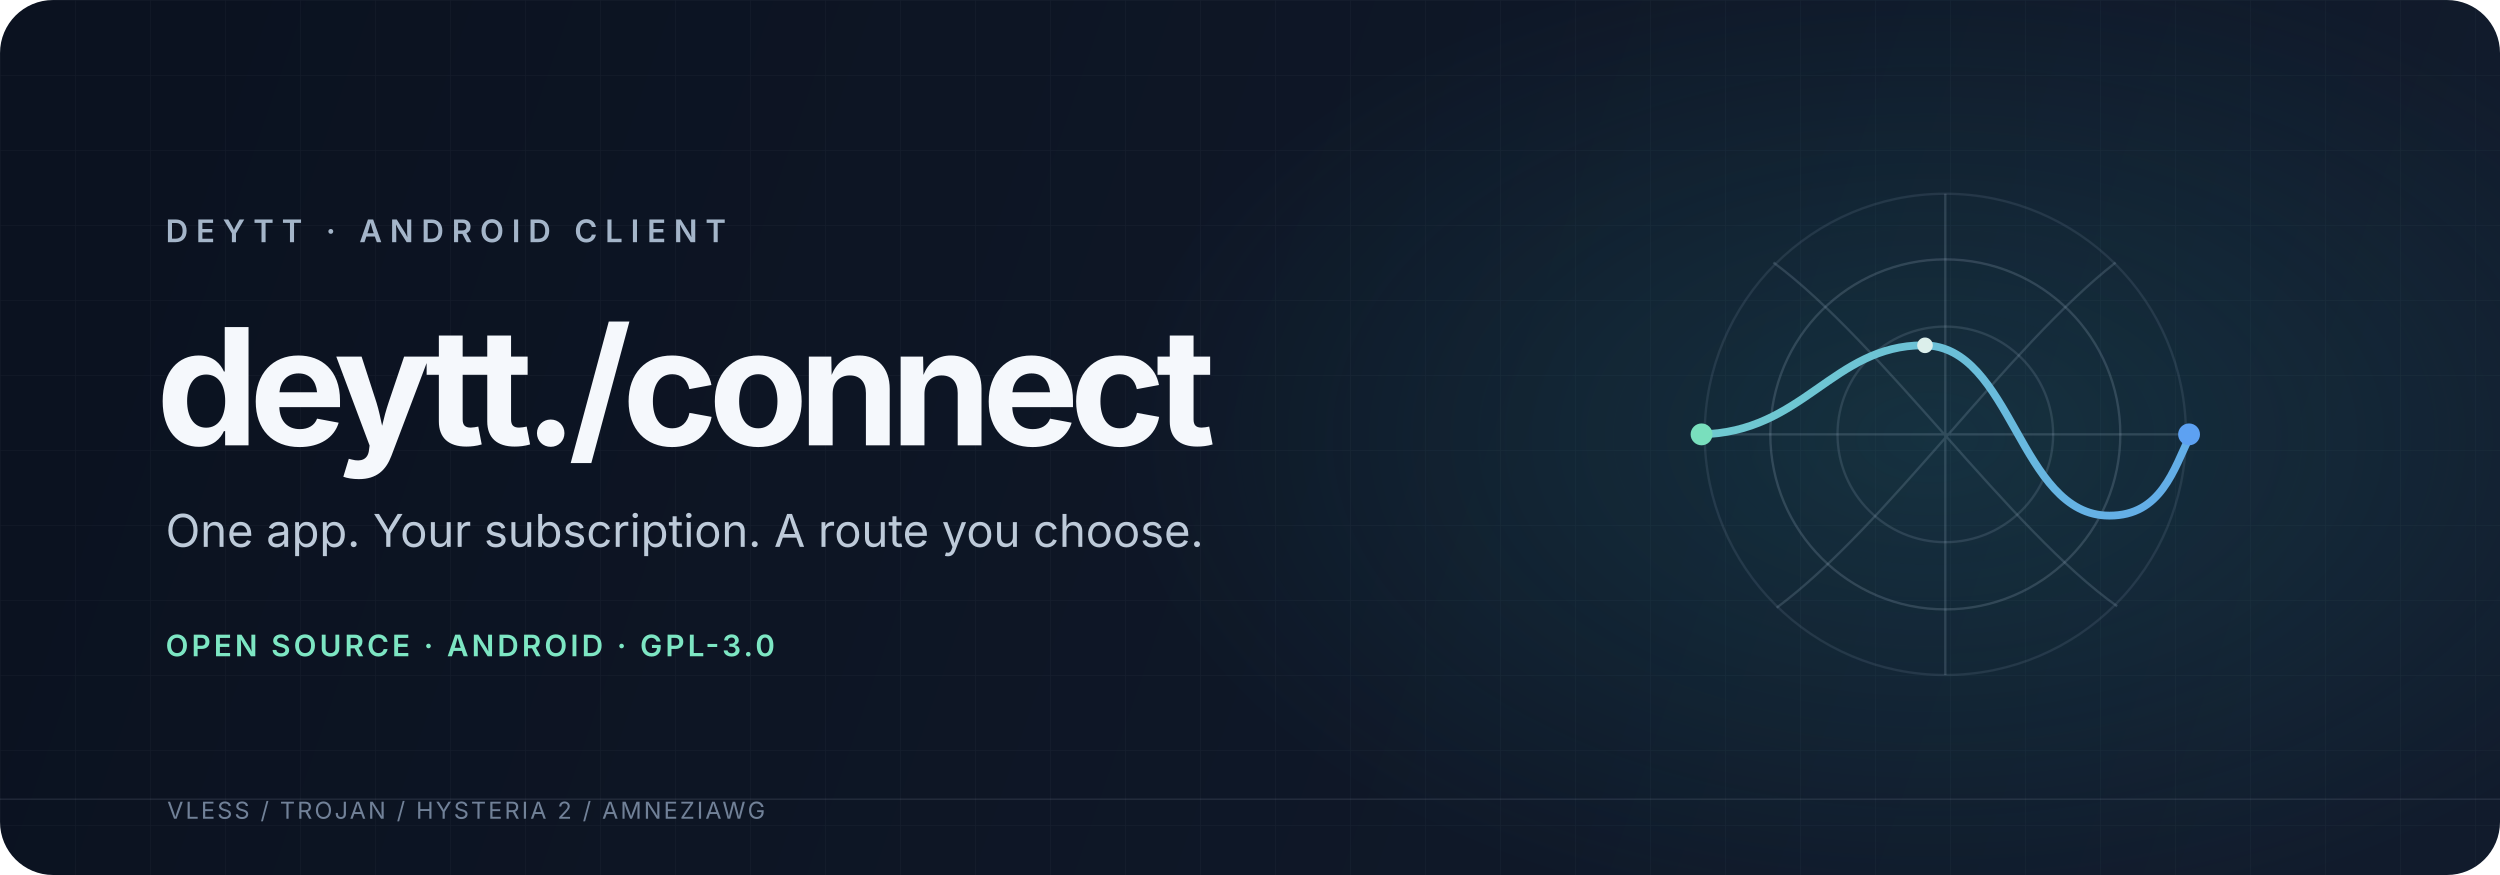
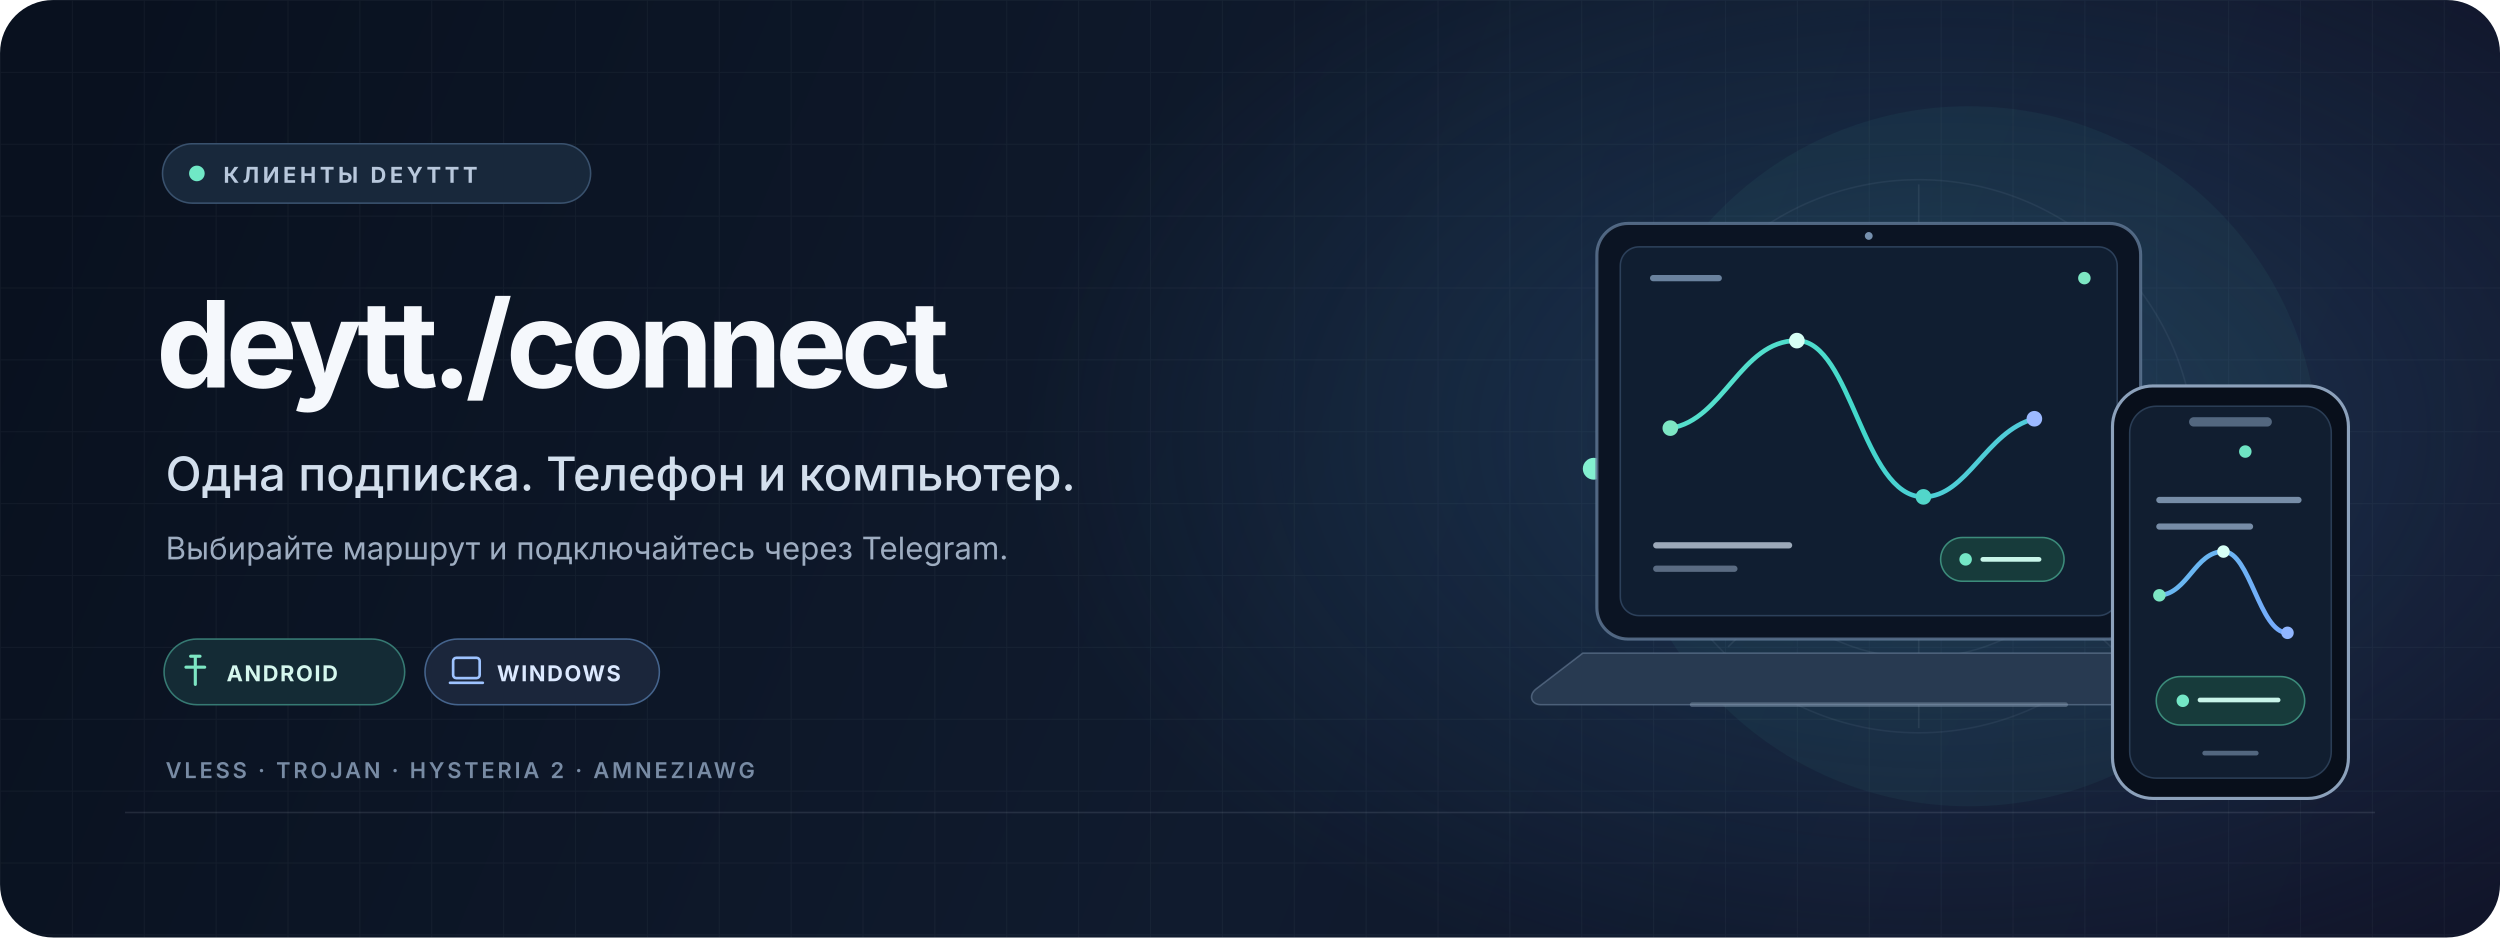
- <svg xmlns="http://www.w3.org/2000/svg" width="1600" height="560" viewBox="0 0 1600 560" fill="none">
+ <svg xmlns="http://www.w3.org/2000/svg" width="1600" height="600" viewBox="0 0 1600 600" fill="none" role="img" aria-labelledby="title desc">
  <defs>
-     <linearGradient id="bg" x1="94" y1="48" x2="1470" y2="522" gradientUnits="userSpaceOnUse">
-       <stop stop-color="#0B1220" />
-       <stop offset="1" stop-color="#111B2C" />
+     <linearGradient id="background" x1="80" y1="0" x2="1510" y2="600" gradientUnits="userSpaceOnUse">
+       <stop stop-color="#09111F" />
+       <stop offset=".55" stop-color="#101B2E" />
+       <stop offset="1" stop-color="#11152A" />
    </linearGradient>
-     <linearGradient id="line" x1="973" y1="103" x2="1438" y2="452" gradientUnits="userSpaceOnUse">
-       <stop stop-color="#7DE6C3" />
-       <stop offset="1" stop-color="#60A5FA" />
+     <linearGradient id="accent" x1="920" y1="120" x2="1435" y2="470" gradientUnits="userSpaceOnUse">
+       <stop stop-color="#80F0CE" />
+       <stop offset=".5" stop-color="#42D8CB" />
+       <stop offset="1" stop-color="#79A9FF" />
    </linearGradient>
-     <radialGradient id="glow" cx="0" cy="0" r="1" gradientTransform="matrix(527 0 0 318 1238 280)" gradientUnits="userSpaceOnUse">
-       <stop stop-color="#287E87" stop-opacity=".24" />
-       <stop offset="1" stop-color="#287E87" stop-opacity="0" />
+     <radialGradient id="glow" cx="0" cy="0" r="1" gradientTransform="matrix(590 16 -28 376 1242 278)" gradientUnits="userSpaceOnUse">
+       <stop stop-color="#356D9C" stop-opacity=".34" />
+       <stop offset="1" stop-color="#356D9C" stop-opacity="0" />
    </radialGradient>
-     <pattern id="grid" width="48" height="48" patternUnits="userSpaceOnUse">
-       <path d="M48 0H0V48" stroke="#B7C8DD" stroke-opacity=".045" />
+     <pattern id="grid" width="46" height="46" patternUnits="userSpaceOnUse">
+       <path d="M46 0H0V46" stroke="#BCD0E8" stroke-opacity=".055" />
    </pattern>
  </defs>
-   <rect width="1600" height="560" rx="34" fill="url(#bg)" />
-   <rect width="1600" height="560" rx="34" fill="url(#grid)" />
-   <rect width="1600" height="560" rx="34" fill="url(#glow)" />
-   <path d="M0 511.5H1600" stroke="#D6E4F0" stroke-opacity=".1" />
-   <text x="106" y="155" fill="#A4B5C9" font-family="Inter,Arial,sans-serif" font-size="20" font-weight="600" letter-spacing="5">DEYTT · ANDROID CLIENT</text>
-   <text x="100" y="285" fill="#F5F8FC" font-family="Inter,Arial,sans-serif" font-size="104" font-weight="700" letter-spacing="-6">deytt./connect</text>
-   <text x="106" y="350" fill="#BDCAD9" font-family="Inter,Arial,sans-serif" font-size="29">One app. Your subscription. A route you choose.</text>
-   <text x="106" y="420" fill="#7DE6C3" font-family="Inter,Arial,sans-serif" font-size="19" font-weight="600" letter-spacing="2">OPEN SOURCE  ·  ANDROID  ·  GPL-3.0</text>
-   <g opacity=".96">
-     <circle cx="1245" cy="278" r="154" stroke="#AFC4D8" stroke-opacity=".12" stroke-width="1.5" />
-     <circle cx="1245" cy="278" r="112" stroke="#AFC4D8" stroke-opacity=".2" stroke-width="1.5" />
-     <circle cx="1245" cy="278" r="69" stroke="#AFC4D8" stroke-opacity=".16" stroke-width="1.5" />
-     <path d="M1090 278H1400M1245 124V432M1135 168C1204 219 1287 340 1355 388M1354 168C1284 223 1208 336 1137 389" stroke="#AFC4D8" stroke-opacity=".19" stroke-width="1.5" />
-     <path d="M1088 278C1154 277 1173 221 1231 221C1288 221 1292 330 1350 330C1383 330 1391 301 1402 278" stroke="url(#line)" stroke-width="5" stroke-linecap="round" />
-     <circle cx="1089" cy="278" r="7" fill="#7DE6C3" />
-     <circle cx="1401" cy="278" r="7" fill="#60A5FA" />
-     <circle cx="1232" cy="221" r="5" fill="#E4F7F3" />
+   <rect width="1600" height="600" rx="34" fill="url(#background)" />
+   <rect width="1600" height="600" rx="34" fill="url(#grid)" />
+   <rect width="1600" height="600" rx="34" fill="url(#glow)" />
+   <path d="M80 520H1520" stroke="#CBD7E8" stroke-opacity=".12" />
+   <circle cx="1260" cy="292" r="224" fill="#58CFC5" fill-opacity=".055" />
+   <g font-family="Inter,Segoe UI,Arial,sans-serif">
+     <rect x="104" y="92" width="274" height="38" rx="19" fill="#18283B" stroke="#39516D" />
+     <circle cx="126" cy="111" r="5" fill="#70E8C6" />
+     <text x="143" y="117" fill="#B8C8DC" font-size="14" font-weight="700" letter-spacing="2.3">КЛИЕНТЫ DEYTTT</text>
+     <text x="100" y="248" fill="#F5F8FC" font-size="77" font-weight="750" letter-spacing="-4">deytt./connect</text>
+     <text x="106" y="314" fill="#D3DFED" font-size="30" font-weight="500">Одна подписка. Телефон и компьютер.</text>
+     <text x="106" y="358" fill="#9EADC1" font-size="20">Выбирайте маршрут и подключайтесь через Telegram.</text>
+     <rect x="105" y="409" width="154" height="42" rx="21" fill="#142B35" stroke="#367A73" />
+     <path d="M125 421v17m-6-11h12m-9-7h6" stroke="#7DE6C3" stroke-width="2" stroke-linecap="round" />
+     <text x="145" y="436" fill="#D5F7EE" font-size="14" font-weight="700" letter-spacing="1">ANDROID</text>
+     <rect x="272" y="409" width="150" height="42" rx="21" fill="#1B263B" stroke="#45648D" />
+     <rect x="290" y="421" width="17" height="13" rx="2" stroke="#9EC3FF" stroke-width="1.7" />
+     <path d="M288 437h21" stroke="#9EC3FF" stroke-width="1.7" stroke-linecap="round" />
+     <text x="318" y="436" fill="#DCE9FF" font-size="14" font-weight="700" letter-spacing="1">WINDOWS</text>
+     <text x="106" y="498" fill="#788BA4" font-size="14" font-weight="600" letter-spacing="1.8">VLESS · TROJAN · HYSTERIA 2 · AMNEZIAWG</text>
  </g>
-   <text x="107" y="524" fill="#718198" font-family="Inter,Arial,sans-serif" font-size="15" letter-spacing="1.4">VLESS  /  TROJAN  /  HYSTERIA 2  /  AMNEZIAWG</text>
+   <g opacity=".64">
+     <circle cx="1228" cy="292" r="177" stroke="#AFC4D8" stroke-opacity=".12" />
+     <circle cx="1228" cy="292" r="129" stroke="#AFC4D8" stroke-opacity=".13" />
+     <circle cx="1228" cy="292" r="80" stroke="#AFC4D8" stroke-opacity=".14" />
+     <path d="M1054 292H1402M1228 118V466M1105 169C1160 219 1295 361 1351 414M1350 169C1296 221 1162 359 1106 414" stroke="#AFC4D8" stroke-opacity=".15" />
+   </g>
+   <path d="M1020 300C1091 300 1110 226 1180 226C1250 226 1261 364 1330 364C1380 364 1394 326 1440 292" stroke="url(#accent)" stroke-width="4" stroke-linecap="round" />
+   <circle cx="1020" cy="300" r="7" fill="#83F0D0" />
+   <circle cx="1180" cy="226" r="6" fill="#D5FFF4" />
+   <circle cx="1330" cy="364" r="7" fill="#57DCCD" />
+   <circle cx="1440" cy="292" r="7" fill="#91B6FF" />
+   <g>
+     <rect x="1022" y="143" width="348" height="266" rx="20" fill="#0B1423" stroke="#637B99" stroke-opacity=".78" stroke-width="2" />
+     <rect x="1037" y="158" width="318" height="236" rx="12" fill="#101E31" stroke="#2C405A" />
+     <path d="M1013 418H1379L1411 442C1415 445 1412 451 1406 451H986C980 451 978 445 983 441L1013 418Z" fill="#283A51" stroke="#7086A0" stroke-opacity=".55" />
+     <path d="M1083 451H1322" stroke="#94A8BF" stroke-opacity=".4" stroke-width="3" stroke-linecap="round" />
+     <circle cx="1196" cy="151" r="2.5" fill="#7690AE" />
+     <path d="M1058 178H1100" stroke="#6A829E" stroke-width="4" stroke-linecap="round" />
+     <circle cx="1334" cy="178" r="4" fill="#7DE6C3" />
+     <path d="M1069 274C1103 269 1114 218 1150 218C1185 218 1192 318 1231 318C1259 318 1271 276 1302 268" stroke="url(#accent)" stroke-width="3" stroke-linecap="round" />
+     <circle cx="1069" cy="274" r="5" fill="#7DE6C3" />
+     <circle cx="1150" cy="218" r="5" fill="#D7FFF5" />
+     <circle cx="1231" cy="318" r="5" fill="#52D6CA" />
+     <circle cx="1302" cy="268" r="5" fill="#9CB9FF" />
+     <path d="M1060 349H1145" stroke="#D8E5F2" stroke-opacity=".7" stroke-width="4" stroke-linecap="round" />
+     <path d="M1060 364H1110" stroke="#8195AE" stroke-opacity=".65" stroke-width="4" stroke-linecap="round" />
+     <rect x="1242" y="344" width="79" height="28" rx="14" fill="#173B3B" stroke="#3C8C7B" />
+     <circle cx="1258" cy="358" r="4" fill="#74E7C6" />
+     <path d="M1269 358H1305" stroke="#C8F5E9" stroke-width="3" stroke-linecap="round" />
+   </g>
+   <g>
+     <rect x="1352" y="247" width="151" height="264" rx="26" fill="#080F1B" stroke="#8CA1BB" stroke-width="2" />
+     <rect x="1363" y="260" width="129" height="238" rx="17" fill="#111E30" stroke="#2A3D55" />
+     <rect x="1401" y="267" width="53" height="6" rx="3" fill="#53677F" />
+     <circle cx="1437" cy="289" r="4" fill="#6FE4C3" />
+     <path d="M1382 320H1471M1382 337H1440" stroke="#778DA7" stroke-width="4" stroke-linecap="round" />
+     <path d="M1382 381C1400 380 1405 353 1423 353C1440 353 1446 405 1464 405" stroke="url(#accent)" stroke-width="3" stroke-linecap="round" />
+     <circle cx="1382" cy="381" r="4" fill="#7DE6C3" />
+     <circle cx="1423" cy="353" r="4" fill="#D7FFF5" />
+     <circle cx="1464" cy="405" r="4" fill="#91B6FF" />
+     <rect x="1380" y="433" width="95" height="31" rx="15.5" fill="#173B3B" stroke="#3C8C7B" />
+     <circle cx="1397" cy="448.5" r="4" fill="#74E7C6" />
+     <path d="M1408 448H1458" stroke="#C8F5E9" stroke-width="3" stroke-linecap="round" />
+     <path d="M1411 482H1444" stroke="#53677F" stroke-width="3" stroke-linecap="round" />
+   </g>
</svg>
